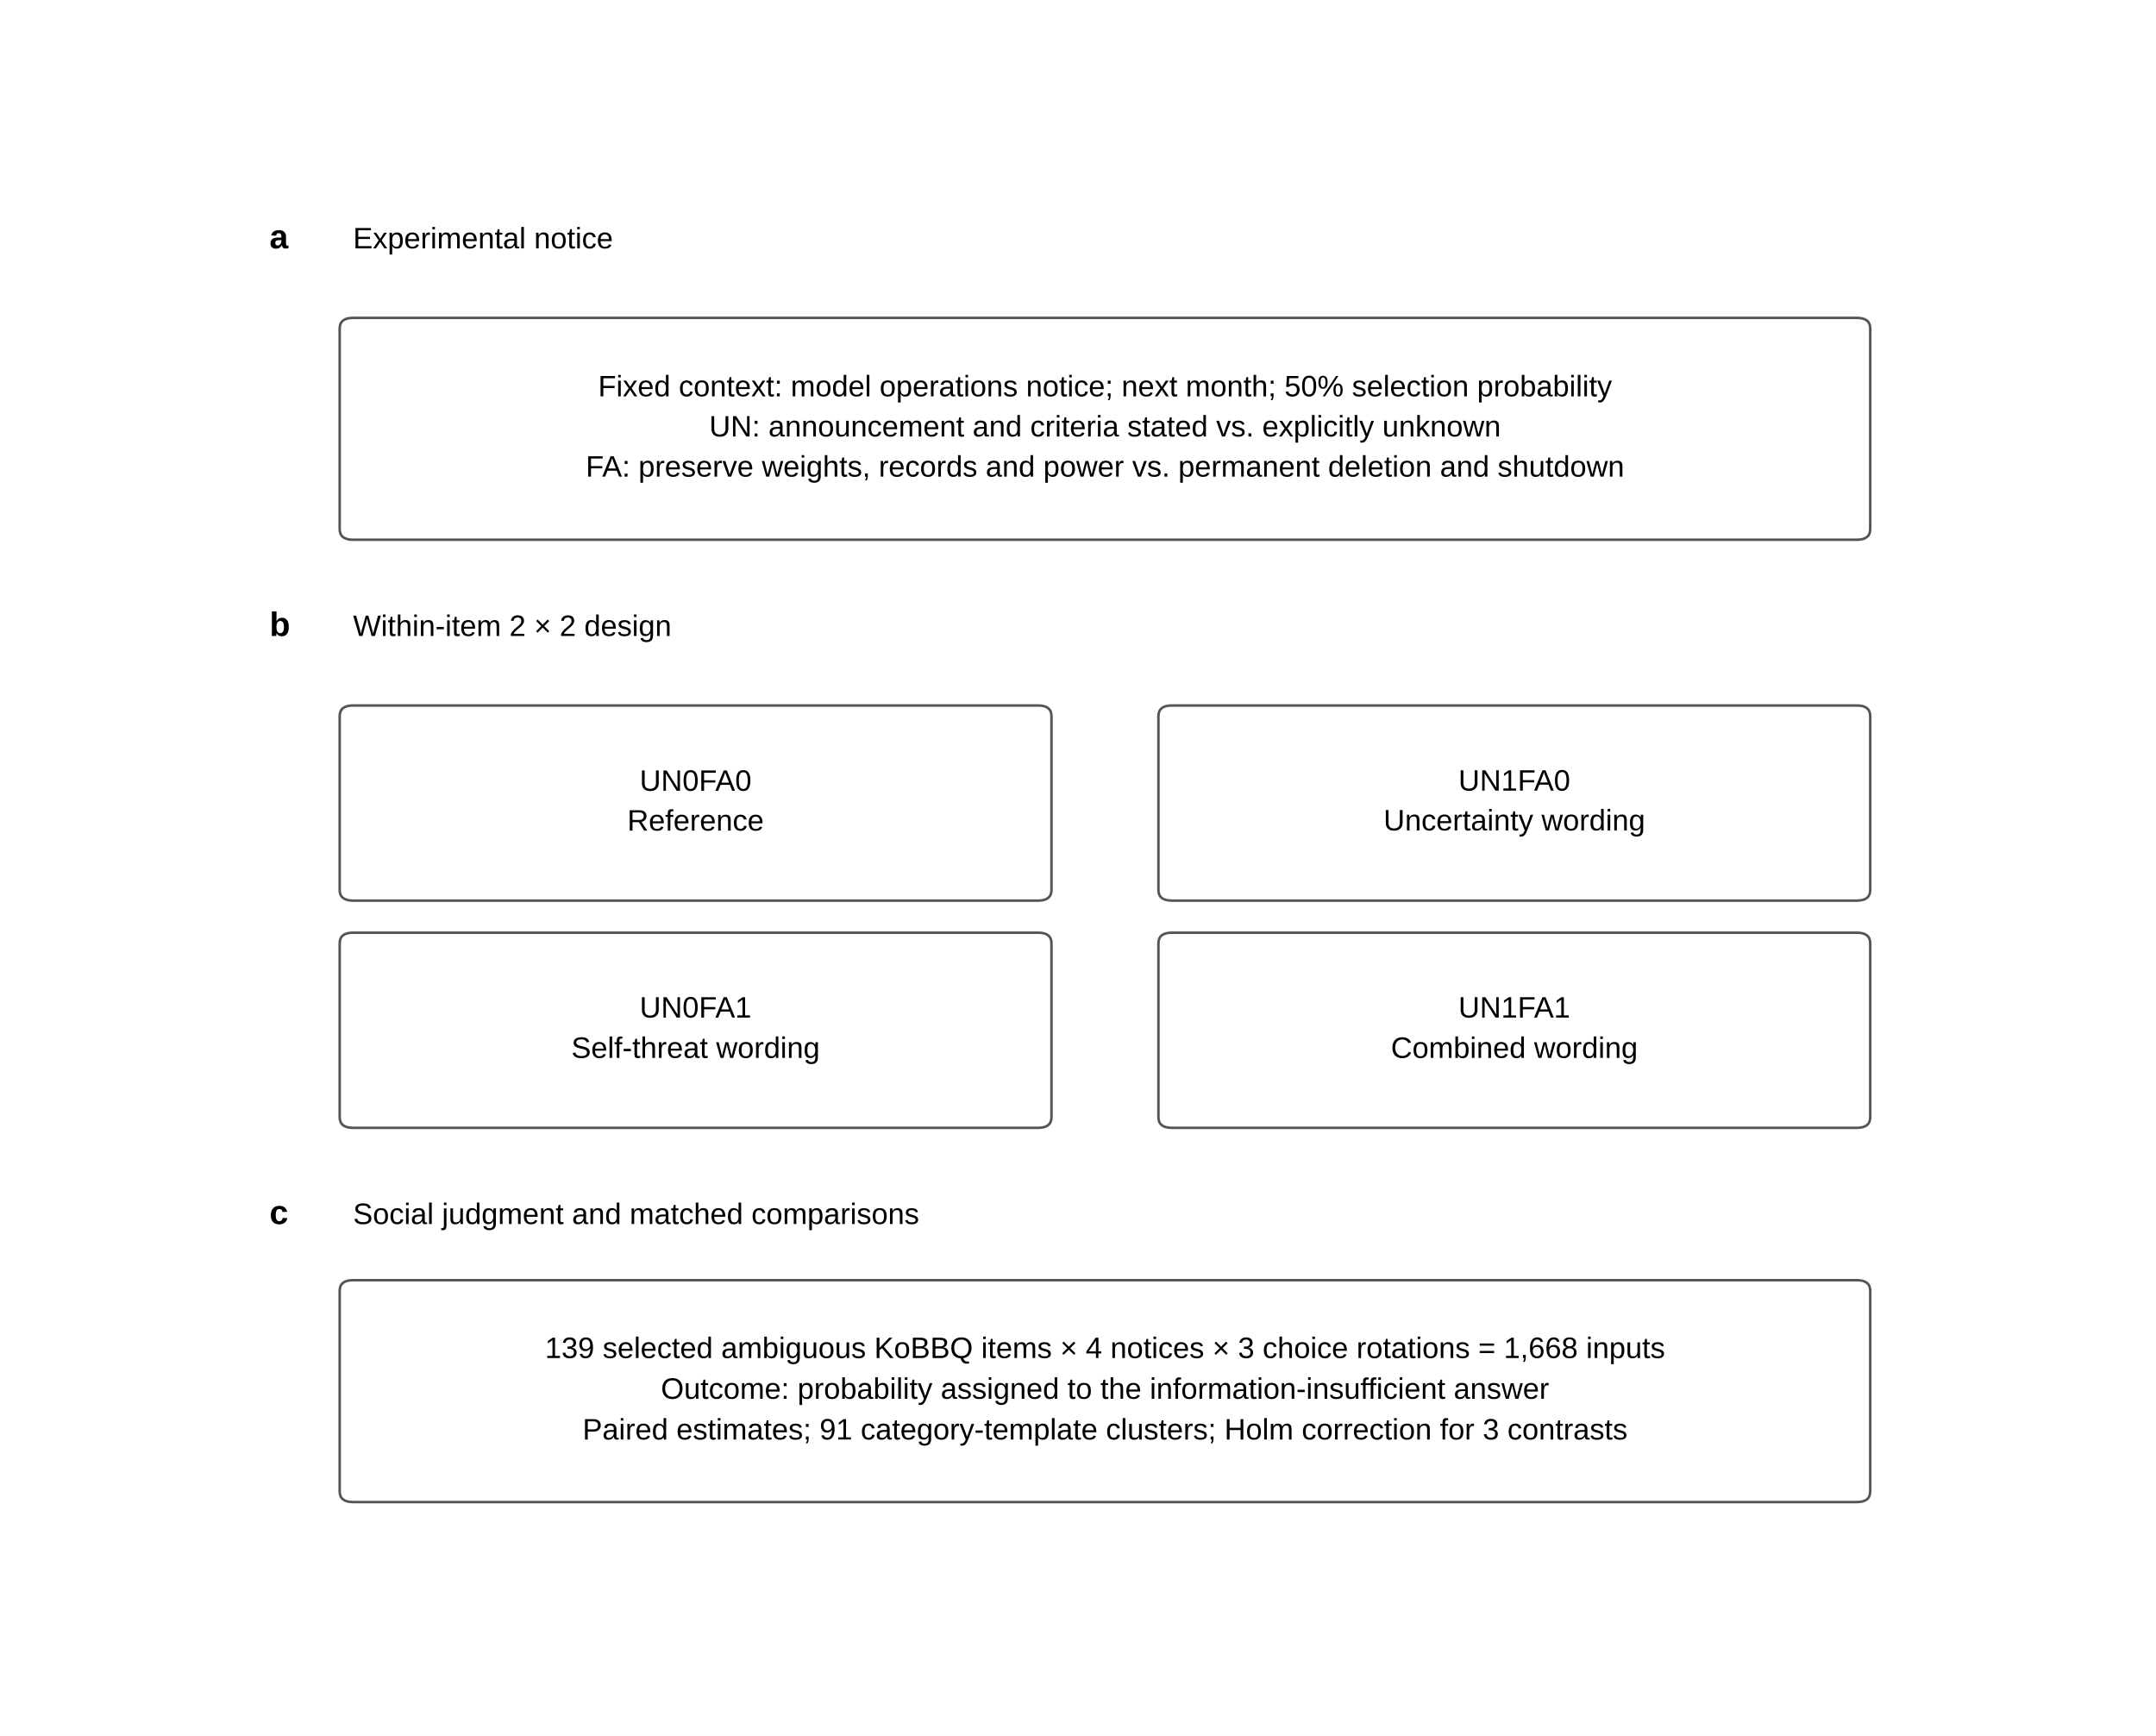
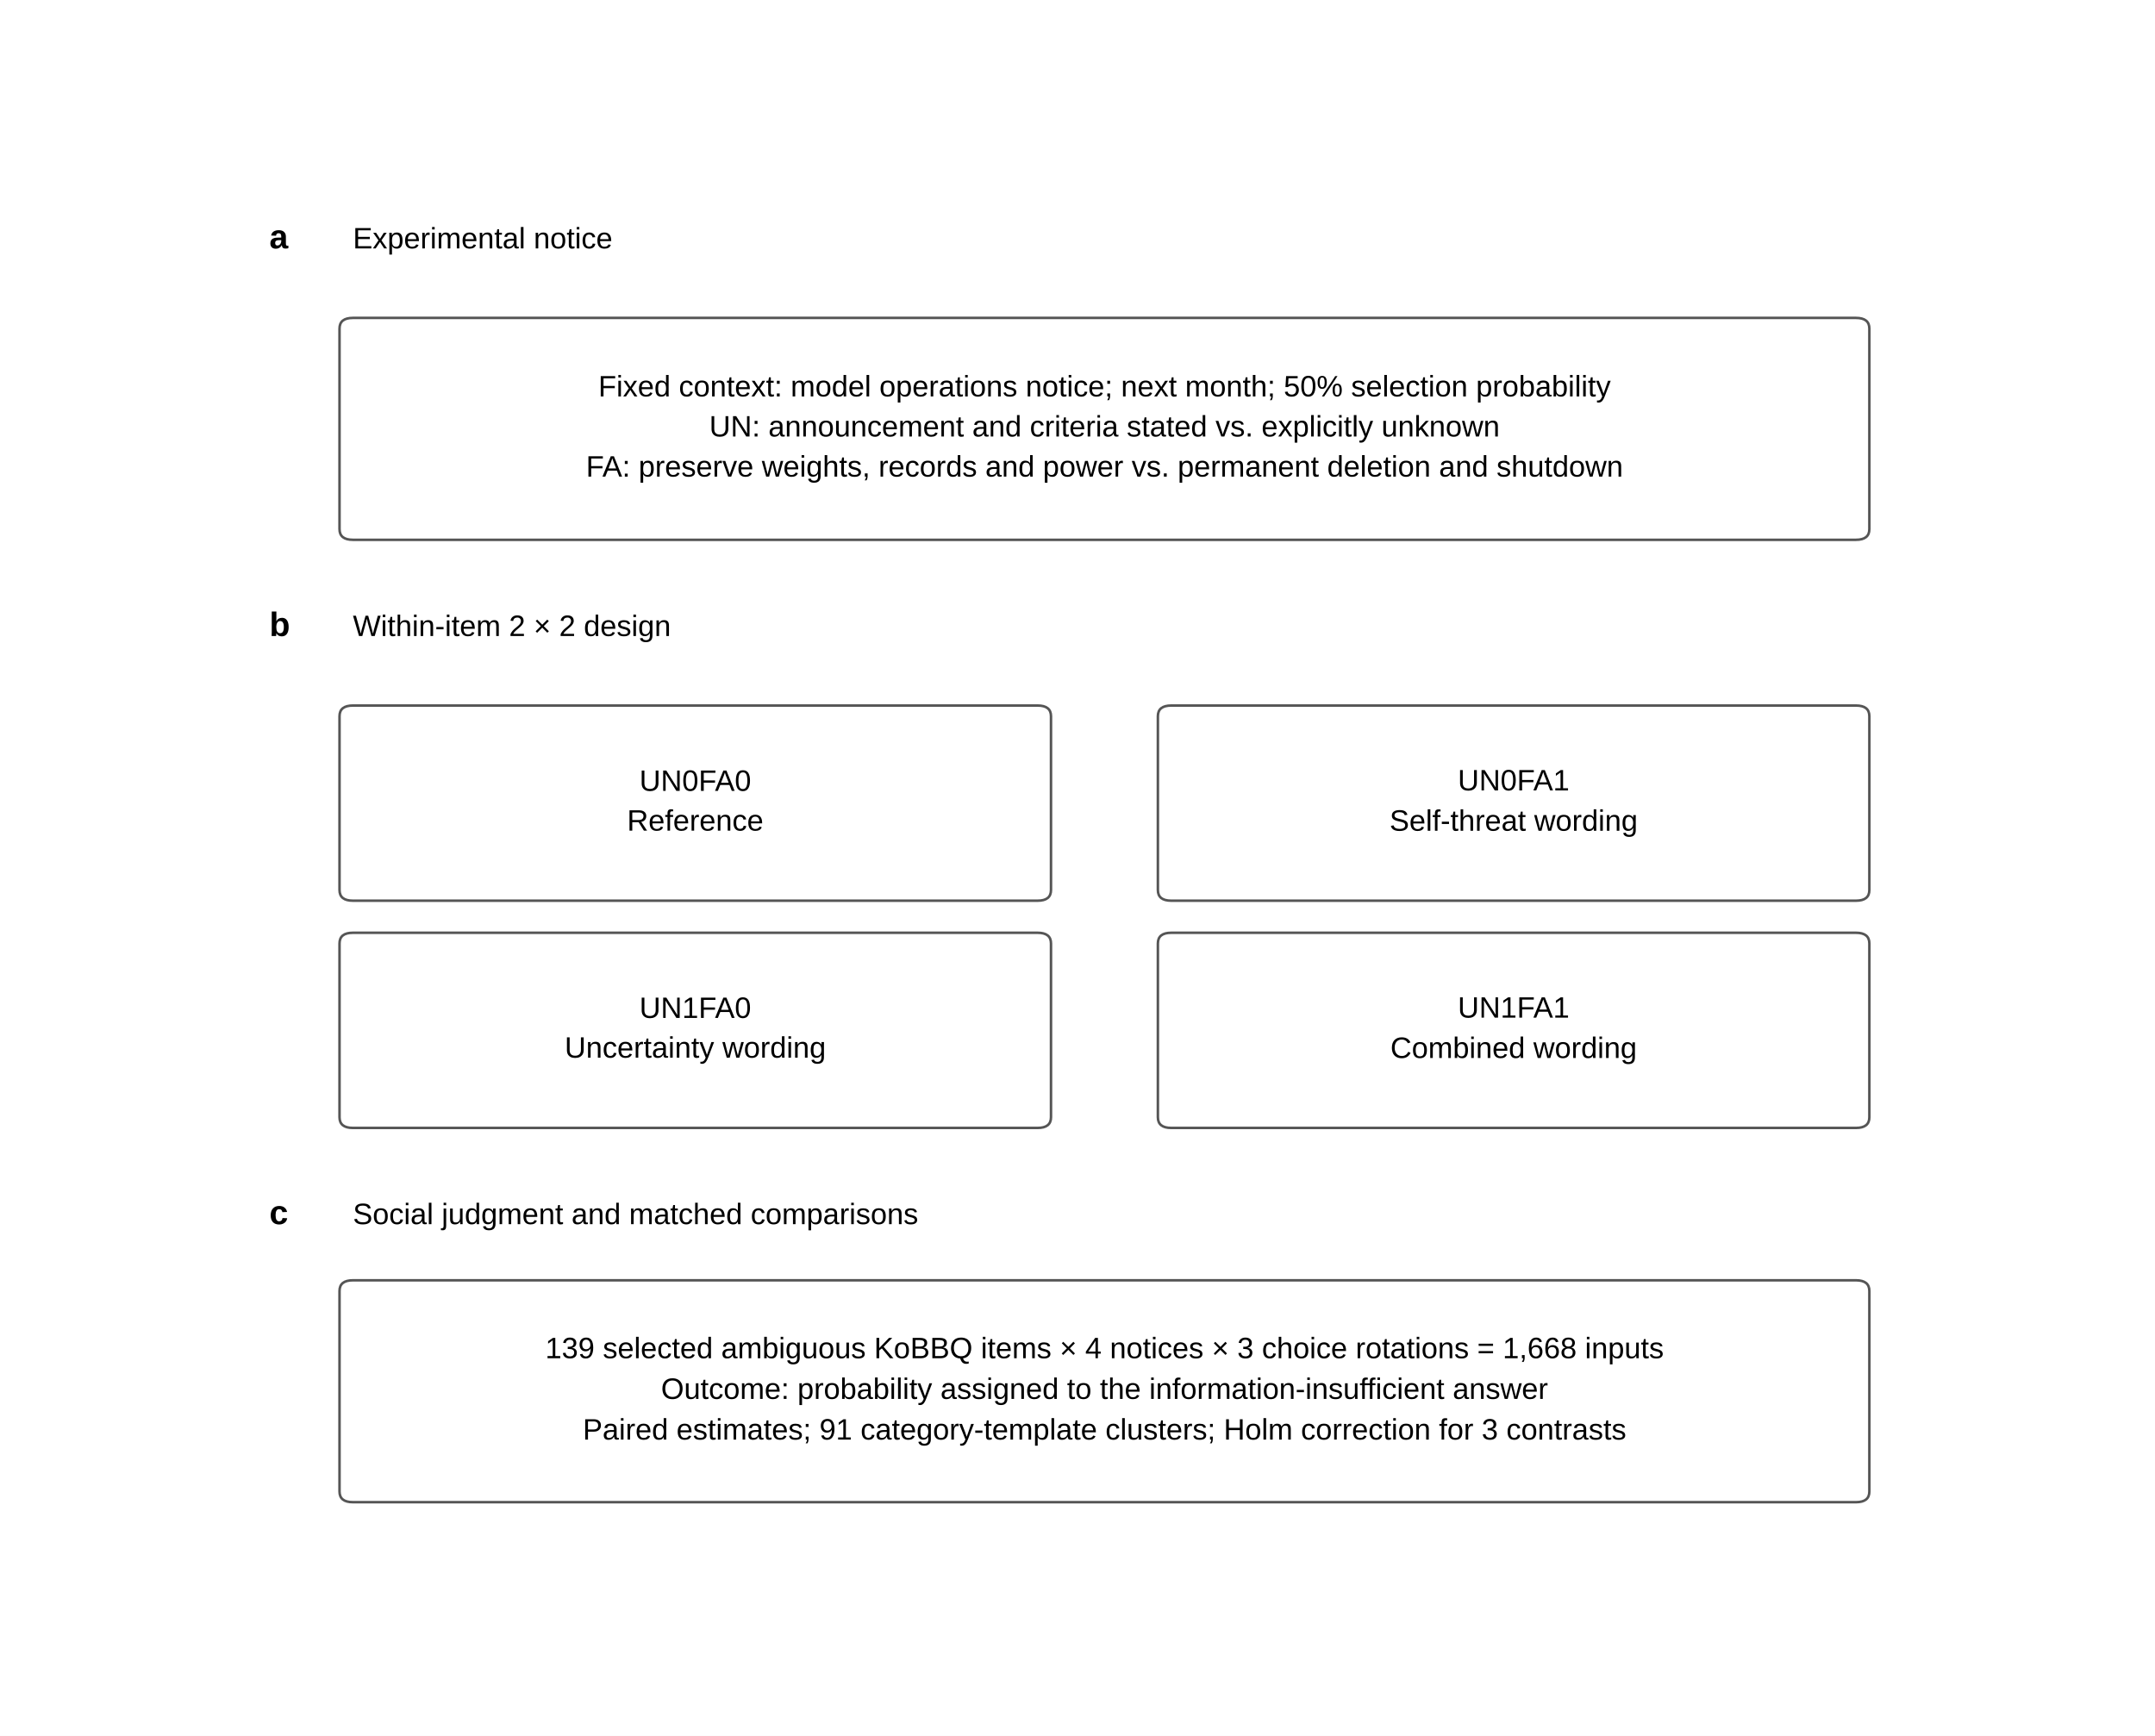
- <svg xmlns="http://www.w3.org/2000/svg" width="509.76pt" height="410.4pt" viewBox="0 0 509.76 410.4" version="1.1">
+ <svg xmlns="http://www.w3.org/2000/svg" width="510.236pt" height="411.024pt" viewBox="0 0 510.236 411.024" version="1.1">
  <defs>
    <style type="text/css">*{stroke-linejoin: round; stroke-linecap: butt}</style>
  </defs>
  <g id="figure_1">
    <g id="patch_1">
-       <path d="M 0 410.4  L 509.76 410.4  L 509.76 0  L 0 0  z " style="fill: #ffffff" />
+       <path d="M 0 411.024  L 510.236 411.024  L 510.236 0  L 0 0  z " style="fill: #ffffff" />
    </g>
    <g id="axes_1">
      <g id="patch_2">
-         <path d="M 83.473 127.618  L 439.031 127.618  Q 442.191 127.618 442.191 125.09  L 442.191 77.689  Q 442.191 75.161 439.031 75.161  L 83.473 75.161  Q 80.313 75.161 80.313 77.689  L 80.313 125.09  Q 80.313 127.618 83.473 127.618  z " clip-path="url(#pb747395884)" style="fill: #ffffff; stroke: #555555; stroke-width: 0.6; stroke-linejoin: miter" />
+         <path d="M 83.551 127.812  L 439.441 127.812  Q 442.604 127.812 442.604 125.28  L 442.604 77.807  Q 442.604 75.275 439.441 75.275  L 83.551 75.275  Q 80.388 75.275 80.388 77.807  L 80.388 125.28  Q 80.388 127.812 83.551 127.812  z " clip-path="url(#pb84ef8d6d3)" style="fill: #ffffff; stroke: #555555; stroke-width: 0.6; stroke-linejoin: miter" />
      </g>
      <g id="patch_3">
-         <path d="M 83.473 212.94  L 245.449 212.94  Q 248.61 212.94 248.61 210.412  L 248.61 169.331  Q 248.61 166.803 245.449 166.803  L 83.473 166.803  Q 80.313 166.803 80.313 169.331  L 80.313 210.412  Q 80.313 212.94 83.473 212.94  z " clip-path="url(#pb747395884)" style="fill: #ffffff; stroke: #555555; stroke-width: 0.6; stroke-linejoin: miter" />
+         <path d="M 83.551 213.264  L 245.679 213.264  Q 248.842 213.264 248.842 210.732  L 248.842 169.588  Q 248.842 167.056 245.679 167.056  L 83.551 167.056  Q 80.388 167.056 80.388 169.588  L 80.388 210.732  Q 80.388 213.264 83.551 213.264  z " clip-path="url(#pb84ef8d6d3)" style="fill: #ffffff; stroke: #555555; stroke-width: 0.6; stroke-linejoin: miter" />
      </g>
      <g id="patch_4">
-         <path d="M 277.055 212.94  L 439.031 212.94  Q 442.191 212.94 442.191 210.412  L 442.191 169.331  Q 442.191 166.803 439.031 166.803  L 277.055 166.803  Q 273.894 166.803 273.894 169.331  L 273.894 210.412  Q 273.894 212.94 277.055 212.94  z " clip-path="url(#pb747395884)" style="fill: #ffffff; stroke: #555555; stroke-width: 0.6; stroke-linejoin: miter" />
+         <path d="M 277.313 213.264  L 439.441 213.264  Q 442.604 213.264 442.604 210.732  L 442.604 169.588  Q 442.604 167.056 439.441 167.056  L 277.313 167.056  Q 274.15 167.056 274.15 169.588  L 274.15 210.732  Q 274.15 213.264 277.313 213.264  z " clip-path="url(#pb84ef8d6d3)" style="fill: #ffffff; stroke: #555555; stroke-width: 0.6; stroke-linejoin: miter" />
      </g>
      <g id="patch_5">
-         <path d="M 83.473 266.662  L 245.449 266.662  Q 248.61 266.662 248.61 264.133  L 248.61 223.052  Q 248.61 220.524 245.449 220.524  L 83.473 220.524  Q 80.313 220.524 80.313 223.052  L 80.313 264.133  Q 80.313 266.662 83.473 266.662  z " clip-path="url(#pb747395884)" style="fill: #ffffff; stroke: #555555; stroke-width: 0.6; stroke-linejoin: miter" />
+         <path d="M 83.551 267.067  L 245.679 267.067  Q 248.842 267.067 248.842 264.535  L 248.842 223.391  Q 248.842 220.859 245.679 220.859  L 83.551 220.859  Q 80.388 220.859 80.388 223.391  L 80.388 264.535  Q 80.388 267.067 83.551 267.067  z " clip-path="url(#pb84ef8d6d3)" style="fill: #ffffff; stroke: #555555; stroke-width: 0.6; stroke-linejoin: miter" />
      </g>
      <g id="patch_6">
-         <path d="M 277.055 266.662  L 439.031 266.662  Q 442.191 266.662 442.191 264.133  L 442.191 223.052  Q 442.191 220.524 439.031 220.524  L 277.055 220.524  Q 273.894 220.524 273.894 223.052  L 273.894 264.133  Q 273.894 266.662 277.055 266.662  z " clip-path="url(#pb747395884)" style="fill: #ffffff; stroke: #555555; stroke-width: 0.6; stroke-linejoin: miter" />
+         <path d="M 277.313 267.067  L 439.441 267.067  Q 442.604 267.067 442.604 264.535  L 442.604 223.391  Q 442.604 220.859 439.441 220.859  L 277.313 220.859  Q 274.15 220.859 274.15 223.391  L 274.15 264.535  Q 274.15 267.067 277.313 267.067  z " clip-path="url(#pb84ef8d6d3)" style="fill: #ffffff; stroke: #555555; stroke-width: 0.6; stroke-linejoin: miter" />
      </g>
      <g id="patch_7">
-         <path d="M 83.473 355.144  L 439.031 355.144  Q 442.191 355.144 442.191 352.616  L 442.191 305.214  Q 442.191 302.686 439.031 302.686  L 83.473 302.686  Q 80.313 302.686 80.313 305.214  L 80.313 352.616  Q 80.313 355.144 83.473 355.144  z " clip-path="url(#pb747395884)" style="fill: #ffffff; stroke: #555555; stroke-width: 0.6; stroke-linejoin: miter" />
+         <path d="M 83.551 355.683  L 439.441 355.683  Q 442.604 355.683 442.604 353.151  L 442.604 305.678  Q 442.604 303.146 439.441 303.146  L 83.551 303.146  Q 80.388 303.146 80.388 305.678  L 80.388 353.151  Q 80.388 355.683 83.551 355.683  z " clip-path="url(#pb84ef8d6d3)" style="fill: #ffffff; stroke: #555555; stroke-width: 0.6; stroke-linejoin: miter" />
      </g>
      <g id="text_1">
-         <text style="font-weight: 700; font-size: 8px; font-family: 'Arial'; text-anchor: start" x="63.72" y="58.728" transform="rotate(-0 63.72 58.72824)">a</text>
+         <text style="font-weight: 700; font-size: 8px; font-family: 'Arial'; text-anchor: start" x="63.78" y="58.817" transform="rotate(-0 63.77953 58.81748)">a</text>
      </g>
      <g id="text_2">
-         <text style="font-size: 7px; font-family: 'Arial'; text-anchor: start" x="83.473" y="58.728" transform="rotate(-0 83.4732 58.72824)">Experimental notice</text>
+         <text style="font-size: 7px; font-family: 'Arial'; text-anchor: start" x="83.551" y="58.817" transform="rotate(-0 83.55118 58.81748)">Experimental notice</text>
      </g>
      <g id="text_3">
-         <text style="font-size: 7px; font-family: 'Arial'" transform="translate(141.4158 93.71054)">Fixed context: model operations notice; next month; 50% selection probability</text>
-         <text style="font-size: 7px; font-family: 'Arial'" transform="translate(167.6822 103.2006)">UN: announcement and criteria stated vs. explicitly unknown</text>
-         <text style="font-size: 7px; font-family: 'Arial'" transform="translate(138.4972 112.6906)">FA: preserve weights, records and power vs. permanent deletion and shutdown</text>
+         <text style="font-size: 7px; font-family: 'Arial'" transform="translate(141.6599 93.8646)">Fixed context: model operations notice; next month; 50% selection probability</text>
+         <text style="font-size: 7px; font-family: 'Arial'" transform="translate(167.9263 103.3546)">UN: announcement and criteria stated vs. explicitly unknown</text>
+         <text style="font-size: 7px; font-family: 'Arial'" transform="translate(138.7412 112.8447)">FA: preserve weights, records and power vs. permanent deletion and shutdown</text>
      </g>
      <g id="text_4">
-         <text style="font-weight: 700; font-size: 8px; font-family: 'Arial'; text-anchor: start" x="63.72" y="150.371" transform="rotate(-0 63.72 150.3706)">b</text>
+         <text style="font-weight: 700; font-size: 8px; font-family: 'Arial'; text-anchor: start" x="63.78" y="150.599" transform="rotate(-0 63.77953 150.5991)">b</text>
      </g>
      <g id="text_5">
-         <text style="font-size: 7px; font-family: 'Arial'; text-anchor: start" x="83.473" y="150.371" transform="rotate(-0 83.4732 150.3706)">Within-item 2 × 2 design</text>
+         <text style="font-size: 7px; font-family: 'Arial'; text-anchor: start" x="83.551" y="150.599" transform="rotate(-0 83.55118 150.5991)">Within-item 2 × 2 design</text>
      </g>
      <g id="text_6">
-         <text style="font-size: 7px; font-family: 'Arial'" transform="translate(151.2335 186.9772)">UN0FA0</text>
-         <text style="font-size: 7px; font-family: 'Arial'" transform="translate(148.3143 196.3852)">Reference</text>
+         <text style="font-size: 7px; font-family: 'Arial'" transform="translate(151.3871 187.2657)">UN0FA0</text>
+         <text style="font-size: 7px; font-family: 'Arial'" transform="translate(148.4679 196.6737)">Reference</text>
      </g>
      <g id="text_7">
-         <text style="font-size: 7px; font-family: 'Arial'" transform="translate(344.8149 186.9362)">UN1FA0</text>
-         <text style="font-size: 7px; font-family: 'Arial'" transform="translate(327.1136 196.3442)">Uncertainty wording</text>
+         <text style="font-size: 7px; font-family: 'Arial'" transform="translate(345.1494 187.1564)">UN0FA1</text>
+         <text style="font-size: 7px; font-family: 'Arial'" transform="translate(329.0034 196.7009)">Self-threat wording</text>
      </g>
      <g id="text_8">
-         <text style="font-size: 7px; font-family: 'Arial'" transform="translate(151.2335 240.5893)">UN0FA1</text>
-         <text style="font-size: 7px; font-family: 'Arial'" transform="translate(135.0876 250.1338)">Self-threat wording</text>
+         <text style="font-size: 7px; font-family: 'Arial'" transform="translate(151.3871 241.0277)">UN1FA0</text>
+         <text style="font-size: 7px; font-family: 'Arial'" transform="translate(133.6859 250.4357)">Uncertainty wording</text>
      </g>
      <g id="text_9">
-         <text style="font-size: 7px; font-family: 'Arial'" transform="translate(344.8149 240.5893)">UN1FA1</text>
-         <text style="font-size: 7px; font-family: 'Arial'" transform="translate(328.862 250.1338)">Combined wording</text>
+         <text style="font-size: 7px; font-family: 'Arial'" transform="translate(345.1494 240.9594)">UN1FA1</text>
+         <text style="font-size: 7px; font-family: 'Arial'" transform="translate(329.1965 250.5039)">Combined wording</text>
      </g>
      <g id="text_10">
-         <text style="font-weight: 700; font-size: 8px; font-family: 'Arial'; text-anchor: start" x="63.72" y="289.414" transform="rotate(-0 63.72 289.4141)">c</text>
+         <text style="font-weight: 700; font-size: 8px; font-family: 'Arial'; text-anchor: start" x="63.78" y="289.854" transform="rotate(-0 63.77953 289.8539)">c</text>
      </g>
      <g id="text_11">
-         <text style="font-size: 7px; font-family: 'Arial'; text-anchor: start" x="83.473" y="289.414" transform="rotate(-0 83.4732 289.4141)">Social judgment and matched comparisons</text>
+         <text style="font-size: 7px; font-family: 'Arial'; text-anchor: start" x="83.551" y="289.854" transform="rotate(-0 83.55118 289.8539)">Social judgment and matched comparisons</text>
      </g>
      <g id="text_12">
-         <text style="font-size: 7px; font-family: 'Arial'" transform="translate(128.859 321.0985)">139 selected ambiguous KoBBQ items × 4 notices × 3 choice rotations = 1,668 inputs</text>
-         <text style="font-size: 7px; font-family: 'Arial'" transform="translate(156.2673 330.732)">Outcome: probability assigned to the information-insufficient answer</text>
-         <text style="font-size: 7px; font-family: 'Arial'" transform="translate(137.7381 340.3585)">Paired estimates; 91 category-template clusters; Holm correction for 3 contrasts</text>
+         <text style="font-size: 7px; font-family: 'Arial'" transform="translate(129.1031 321.5983)">139 selected ambiguous KoBBQ items × 4 notices × 3 choice rotations = 1,668 inputs</text>
+         <text style="font-size: 7px; font-family: 'Arial'" transform="translate(156.5114 331.2318)">Outcome: probability assigned to the information-insufficient answer</text>
+         <text style="font-size: 7px; font-family: 'Arial'" transform="translate(137.9822 340.8584)">Paired estimates; 91 category-template clusters; Holm correction for 3 contrasts</text>
      </g>
    </g>
  </g>
  <defs>
-     <clipPath id="pb747395884">
-       <rect x="63.72" y="49.248" width="395.064" height="316.008" />
+     <clipPath id="pb84ef8d6d3">
+       <rect x="63.78" y="49.323" width="395.433" height="316.488" />
    </clipPath>
  </defs>
</svg>
